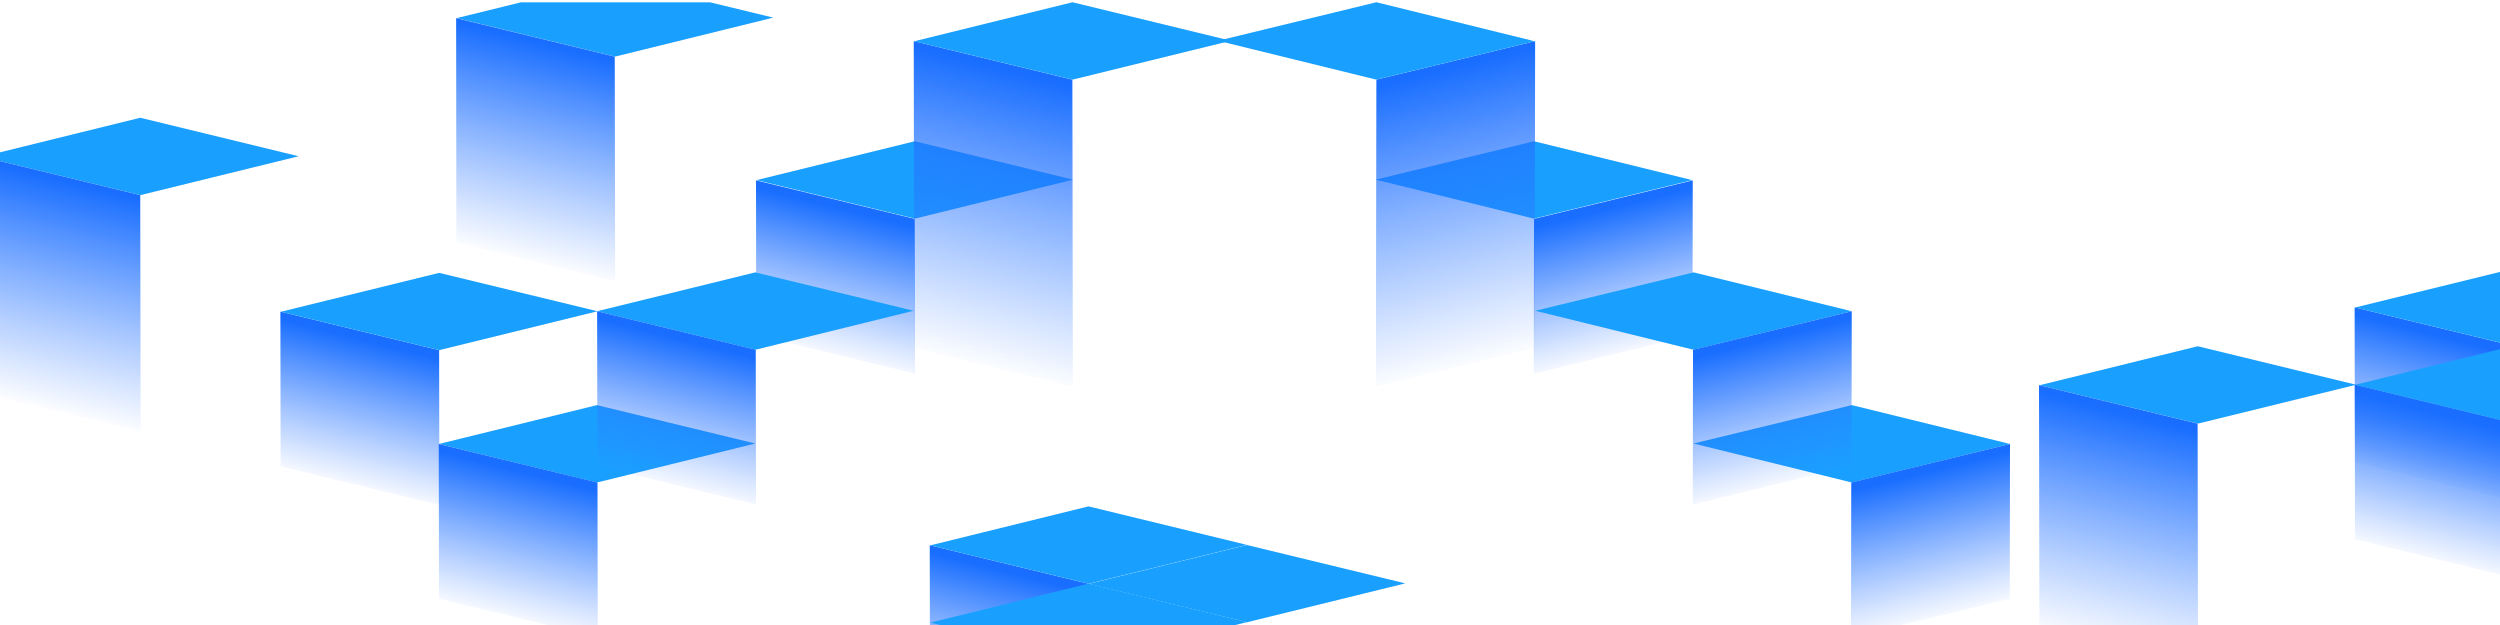
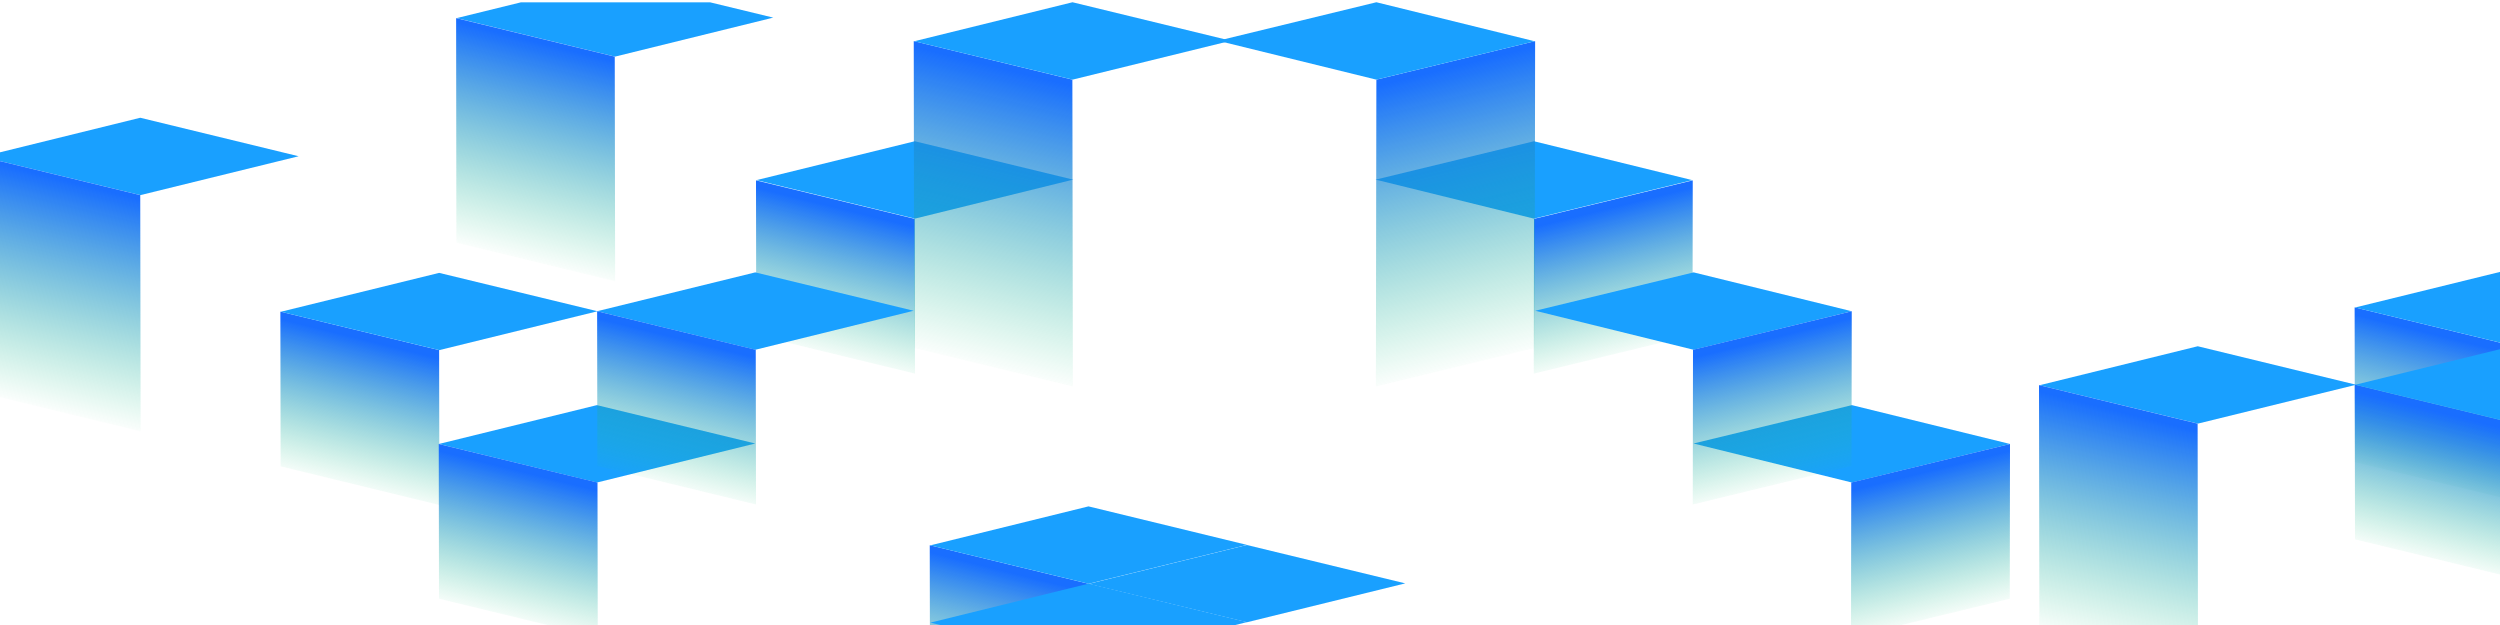
<svg xmlns="http://www.w3.org/2000/svg" xmlns:xlink="http://www.w3.org/1999/xlink" x="0px" y="0px" viewBox="0 0 2000 500" style="enable-background:new 0 0 2000 500;" xml:space="preserve">
  <style type="text/css">
	.abstract-shapes-15-0{clip-path:url(#abstractShapes15ID);fill:#19A0FF;}
	.abstract-shapes-15-1{clip-path:url(#abstractShapes15ID);fill:url(#abstractShapes15ID3);}
	.abstract-shapes-15-2{clip-path:url(#abstractShapes15ID);fill:url(#abstractShapes15ID4);}
	.abstract-shapes-15-3{clip-path:url(#abstractShapes15ID);fill:url(#abstractShapes15ID5);}
	.abstract-shapes-15-4{clip-path:url(#abstractShapes15ID);fill:url(#abstractShapes15ID6);}
	.abstract-shapes-15-5{clip-path:url(#abstractShapes15ID);fill:url(#abstractShapes15ID7);}
	.abstract-shapes-15-6{clip-path:url(#abstractShapes15ID);fill:url(#abstractShapes15ID8);}
	.abstract-shapes-15-7{clip-path:url(#abstractShapes15ID);fill:url(#abstractShapes15ID9);}
	.abstract-shapes-15-8{clip-path:url(#abstractShapes15ID);fill:url(#abstractShapes15ID10);}
	.abstract-shapes-15-9{clip-path:url(#abstractShapes15ID);fill:url(#abstractShapes15ID11);}
	.abstract-shapes-15-10{clip-path:url(#abstractShapes15ID);fill:url(#abstractShapes15ID12);}
	.abstract-shapes-15-11{clip-path:url(#abstractShapes15ID);fill:url(#abstractShapes15ID13);}
	.abstract-shapes-15-12{clip-path:url(#abstractShapes15ID);fill:url(#abstractShapes15ID14);}
	.abstract-shapes-15-13{clip-path:url(#abstractShapes15ID);fill:url(#abstractShapes15ID15);}
	.abstract-shapes-15-14{clip-path:url(#abstractShapes15ID);fill:url(#abstractShapes15ID16);}
	.abstract-shapes-15-15{clip-path:url(#abstractShapes15ID);fill:url(#abstractShapes15ID17);}
</style>
  <g>
    <defs>
      <rect id="abstractShapes15ID1" y="1.8" transform="matrix(-1 -4.489621e-11 4.489621e-11 -1 2000 504.4521)" width="2000" height="500.8" />
    </defs>
    <clipPath id="abstractShapes15ID">
      <use xlink:href="#abstractShapes15ID1" style="overflow:visible;" />
    </clipPath>
    <linearGradient id="abstractShapes15ID3" gradientUnits="userSpaceOnUse" x1="5220.988" y1="8378.657" x2="5191.778" y2="8495.817" gradientTransform="matrix(-1 2.364263e-05 -2.364263e-05 -1 5493.074 8770.009)">
-       <stop class="stop-color-primary" offset="0" style="stop-color:#377DFF;stop-opacity:0" />
+       <stop class="stop-color-primary" offset="0" style="stop-color:#24cc7d;stop-opacity:0" />
      <stop class="stop-color-primary-lighter" offset="1" style="stop-color:#196EFF" />
    </linearGradient>
    <polygon class="abstract-shapes-15-1" points="224.5,373.1 351.5,404 351.3,280.1 224.3,249.3  " />
    <polygon class="abstract-shapes-15-0 fill-info" points="351.3,218.3 224.7,249.4 351.4,280.1 478,249  " />
    <linearGradient id="abstractShapes15ID4" gradientUnits="userSpaceOnUse" x1="5472.559" y1="8451.684" x2="5443.349" y2="8568.844" gradientTransform="matrix(-1 0 0 -1 6124.845 8737.96)">
-       <stop class="stop-color-primary" offset="0" style="stop-color:#377DFF;stop-opacity:0" />
+       <stop class="stop-color-primary" offset="0" style="stop-color:#24cc7d;stop-opacity:0" />
      <stop class="stop-color-primary-lighter" offset="1" style="stop-color:#196EFF" />
    </linearGradient>
    <polygon class="abstract-shapes-15-2" points="605,268.1 732,298.9 731.8,175.1 604.8,144.3  " />
    <polygon class="abstract-shapes-15-0 fill-info" points="731.8,113 605.2,144.1 731.9,174.9 858.5,143.7  " />
    <linearGradient id="abstractShapes15ID5" gradientUnits="userSpaceOnUse" x1="-3932.058" y1="115.26" x2="-3961.268" y2="232.42" gradientTransform="matrix(-1 0 0 -1 -2000.86 503.15)">
-       <stop class="stop-color-primary" offset="0" style="stop-color:#377DFF;stop-opacity:0" />
+       <stop class="stop-color-primary" offset="0" style="stop-color:#24cc7d;stop-opacity:0" />
      <stop class="stop-color-primary-lighter" offset="1" style="stop-color:#196EFF" />
    </linearGradient>
    <polygon class="abstract-shapes-15-3" points="1883.9,369.7 2010.9,400.5 2010.7,276.7 1883.7,245.9  " />
    <polygon class="abstract-shapes-15-0 fill-info" points="2010.7,214.9 1884.1,246 2010.8,276.7 2137.4,245.6  " />
    <linearGradient id="abstractShapes15ID6" gradientUnits="userSpaceOnUse" x1="-2765.389" y1="211.305" x2="-2823.206" y2="443.186" gradientTransform="matrix(-1 0 0 -1 -2000.86 503.15)">
-       <stop class="stop-color-primary" offset="0" style="stop-color:#377DFF;stop-opacity:0" />
+       <stop class="stop-color-primary" offset="0" style="stop-color:#24cc7d;stop-opacity:0" />
      <stop class="stop-color-primary-lighter" offset="1" style="stop-color:#196EFF" />
    </linearGradient>
    <polygon class="abstract-shapes-15-4" points="731.3,278.4 858.3,309.2 857.9,63.7 731,32.9  " />
    <polygon class="abstract-shapes-15-0 fill-info" points="858,1.8 731.4,33 858.1,63.7 984.7,32.6  " />
    <linearGradient id="abstractShapes15ID7" gradientUnits="userSpaceOnUse" x1="5207.262" y1="8379.484" x2="5178.052" y2="8496.645" gradientTransform="matrix(-1 1.965122e-05 -1.965122e-05 -1 7138.602 8828.858)">
-       <stop class="stop-color-primary" offset="0" style="stop-color:#377DFF;stop-opacity:0" />
+       <stop class="stop-color-primary" offset="0" style="stop-color:#24cc7d;stop-opacity:0" />
      <stop class="stop-color-primary-lighter" offset="1" style="stop-color:#196EFF" />
    </linearGradient>
    <polygon class="abstract-shapes-15-5" points="1884,431.5 2011,462.3 2010.8,338.5 1883.8,307.7  " />
    <polygon class="abstract-shapes-15-0 fill-info" points="2010.8,276.7 1884.2,307.8 2010.9,338.5 2137.5,307.4  " />
    <polygon class="abstract-shapes-15-0 fill-info" points="477.5,324.1 351,355.2 477.6,386 604.2,354.8  " />
    <linearGradient id="abstractShapes15ID8" gradientUnits="userSpaceOnUse" x1="5726.469" y1="8302.607" x2="5697.259" y2="8419.768" gradientTransform="matrix(-1 1.931079e-05 -1.931079e-05 -1 6124.98 8799.442)">
-       <stop class="stop-color-primary" offset="0" style="stop-color:#377DFF;stop-opacity:0" />
+       <stop class="stop-color-primary" offset="0" style="stop-color:#24cc7d;stop-opacity:0" />
      <stop class="stop-color-primary-lighter" offset="1" style="stop-color:#196EFF" />
    </linearGradient>
    <polygon class="abstract-shapes-15-6" points="351.2,479 478.2,509.8 478,386 351,355.2  " />
    <polygon class="abstract-shapes-15-0 fill-info" points="1758.2,277 1631.6,308.2 1758.3,338.9 1884.9,307.8  " />
    <linearGradient id="abstractShapes15ID9" gradientUnits="userSpaceOnUse" x1="-3671.345" y1="-15.069" x2="-3717.146" y2="168.633" gradientTransform="matrix(-1 0 0 -1 -2000.86 503.15)">
-       <stop class="stop-color-primary" offset="0" style="stop-color:#377DFF;stop-opacity:0" />
+       <stop class="stop-color-primary" offset="0" style="stop-color:#24cc7d;stop-opacity:0" />
      <stop class="stop-color-primary-lighter" offset="1" style="stop-color:#196EFF" />
    </linearGradient>
    <polygon class="abstract-shapes-15-7" points="1631.5,502.5 1758.4,533.3 1758.1,338.9 1631.2,308.1  " />
    <polygon class="abstract-shapes-15-0 fill-info" points="604.2,217.9 477.6,249 604.3,279.8 730.9,248.6  " />
    <linearGradient id="abstractShapes15ID10" gradientUnits="userSpaceOnUse" x1="5346.563" y1="8343.685" x2="5317.353" y2="8460.846" gradientTransform="matrix(-1 1.940399e-05 -1.940399e-05 -1 5871.725 8734.32)">
-       <stop class="stop-color-primary" offset="0" style="stop-color:#377DFF;stop-opacity:0" />
+       <stop class="stop-color-primary" offset="0" style="stop-color:#24cc7d;stop-opacity:0" />
      <stop class="stop-color-primary-lighter" offset="1" style="stop-color:#196EFF" />
    </linearGradient>
    <polygon class="abstract-shapes-15-8" points="477.9,372.8 604.8,403.6 604.6,279.8 477.7,249  " />
    <linearGradient id="abstractShapes15ID11" gradientUnits="userSpaceOnUse" x1="5207.209" y1="8379.415" x2="5177.999" y2="8496.574" gradientTransform="matrix(-1 4.326975e-05 -4.326975e-05 -1 5998.805 8957.357)">
-       <stop class="stop-color-primary" offset="0" style="stop-color:#377DFF;stop-opacity:0" />
+       <stop class="stop-color-primary" offset="0" style="stop-color:#24cc7d;stop-opacity:0" />
      <stop class="stop-color-primary-lighter" offset="1" style="stop-color:#196EFF" />
    </linearGradient>
    <polygon class="abstract-shapes-15-9" points="744,560 870.9,590.8 870.8,467 743.8,436.2  " />
    <polygon class="abstract-shapes-15-0 fill-info" points="870.9,466.9 744.3,498.1 871,528.8 997.6,497.7  " />
    <polygon class="abstract-shapes-15-0 fill-info" points="870.8,405.1 744.2,436.3 870.9,467 997.5,435.9  " />
    <polygon class="abstract-shapes-15-0 fill-info" points="997.5,436 870.9,467.1 997.6,497.8 1124.2,466.7  " />
    <polygon class="abstract-shapes-15-0 fill-info" points="491.9,-16.6 365.3,14.5 492,45.3 618.6,14.1  " />
    <linearGradient id="abstractShapes15ID12" gradientUnits="userSpaceOnUse" x1="-2407.238" y1="294.765" x2="-2449.612" y2="464.693" gradientTransform="matrix(-1 0 0 -1 -2000.86 503.15)">
-       <stop class="stop-color-primary" offset="0" style="stop-color:#377DFF;stop-opacity:0" />
+       <stop class="stop-color-primary" offset="0" style="stop-color:#24cc7d;stop-opacity:0" />
      <stop class="stop-color-primary-lighter" offset="1" style="stop-color:#196EFF" />
    </linearGradient>
    <polygon class="abstract-shapes-15-10" points="365.1,194.2 492.1,225 491.8,45.3 364.9,14.5  " />
    <polygon class="abstract-shapes-15-0 fill-info" points="112.2,94.2 -14.4,125.4 112.3,156.1 238.9,125  " />
    <linearGradient id="abstractShapes15ID13" gradientUnits="userSpaceOnUse" x1="-2026.618" y1="175.478" x2="-2071.158" y2="354.118" gradientTransform="matrix(-1 0 0 -1 -2000.86 503.15)">
-       <stop class="stop-color-primary" offset="0" style="stop-color:#377DFF;stop-opacity:0" />
+       <stop class="stop-color-primary" offset="0" style="stop-color:#24cc7d;stop-opacity:0" />
      <stop class="stop-color-primary-lighter" offset="1" style="stop-color:#196EFF" />
    </linearGradient>
    <polygon class="abstract-shapes-15-11" points="-14.5,314.3 112.5,345.1 112.2,156.1 -14.8,125.3  " />
    <linearGradient id="abstractShapes15ID14" gradientUnits="userSpaceOnUse" x1="5431.603" y1="8451.684" x2="5402.393" y2="8568.844" gradientTransform="matrix(1 0 0 -1 -4124.845 8737.96)">
-       <stop class="stop-color-primary" offset="0" style="stop-color:#377DFF;stop-opacity:0" />
+       <stop class="stop-color-primary" offset="0" style="stop-color:#24cc7d;stop-opacity:0" />
      <stop class="stop-color-primary-lighter" offset="1" style="stop-color:#196EFF" />
    </linearGradient>
    <polygon class="abstract-shapes-15-12" points="1354.2,144.3 1227.2,175.1 1227,298.9 1354,268.1  " />
    <polygon class="abstract-shapes-15-0 fill-info" points="1100.5,143.7 1227.1,174.9 1353.8,144.1 1227.2,113  " />
    <linearGradient id="abstractShapes15ID15" gradientUnits="userSpaceOnUse" x1="-2806.345" y1="211.305" x2="-2864.163" y2="443.186" gradientTransform="matrix(1 0 0 -1 4000.86 503.15)">
-       <stop class="stop-color-primary" offset="0" style="stop-color:#377DFF;stop-opacity:0" />
+       <stop class="stop-color-primary" offset="0" style="stop-color:#24cc7d;stop-opacity:0" />
      <stop class="stop-color-primary-lighter" offset="1" style="stop-color:#196EFF" />
    </linearGradient>
    <polygon class="abstract-shapes-15-13" points="1228.1,32.9 1101.1,63.7 1100.7,309.2 1227.7,278.4  " />
    <polygon class="abstract-shapes-15-0 fill-info" points="974.4,32.6 1101,63.7 1227.7,33 1101.1,1.8  " />
    <polygon class="abstract-shapes-15-0 fill-info" points="1354.8,354.8 1481.4,386 1608.1,355.2 1481.5,324.1  " />
    <linearGradient id="abstractShapes15ID16" gradientUnits="userSpaceOnUse" x1="5685.512" y1="8302.606" x2="5656.302" y2="8419.767" gradientTransform="matrix(1 1.931084e-05 1.931084e-05 -1 -4124.98 8799.442)">
-       <stop class="stop-color-primary" offset="0" style="stop-color:#377DFF;stop-opacity:0" />
+       <stop class="stop-color-primary" offset="0" style="stop-color:#24cc7d;stop-opacity:0" />
      <stop class="stop-color-primary-lighter" offset="1" style="stop-color:#196EFF" />
    </linearGradient>
    <polygon class="abstract-shapes-15-14" points="1608,355.2 1481,386 1480.8,509.8 1607.8,479  " />
    <polygon class="abstract-shapes-15-0 fill-info" points="1228.2,248.6 1354.8,279.8 1481.4,249 1354.9,217.9  " />
    <linearGradient id="abstractShapes15ID17" gradientUnits="userSpaceOnUse" x1="5305.606" y1="8343.685" x2="5276.396" y2="8460.845" gradientTransform="matrix(1 1.940404e-05 1.940404e-05 -1 -3871.725 8734.32)">
-       <stop class="stop-color-primary" offset="0" style="stop-color:#377DFF;stop-opacity:0" />
+       <stop class="stop-color-primary" offset="0" style="stop-color:#24cc7d;stop-opacity:0" />
      <stop class="stop-color-primary-lighter" offset="1" style="stop-color:#196EFF" />
    </linearGradient>
    <polygon class="abstract-shapes-15-15" points="1481.4,249 1354.4,279.8 1354.2,403.6 1481.2,372.8  " />
  </g>
</svg>
